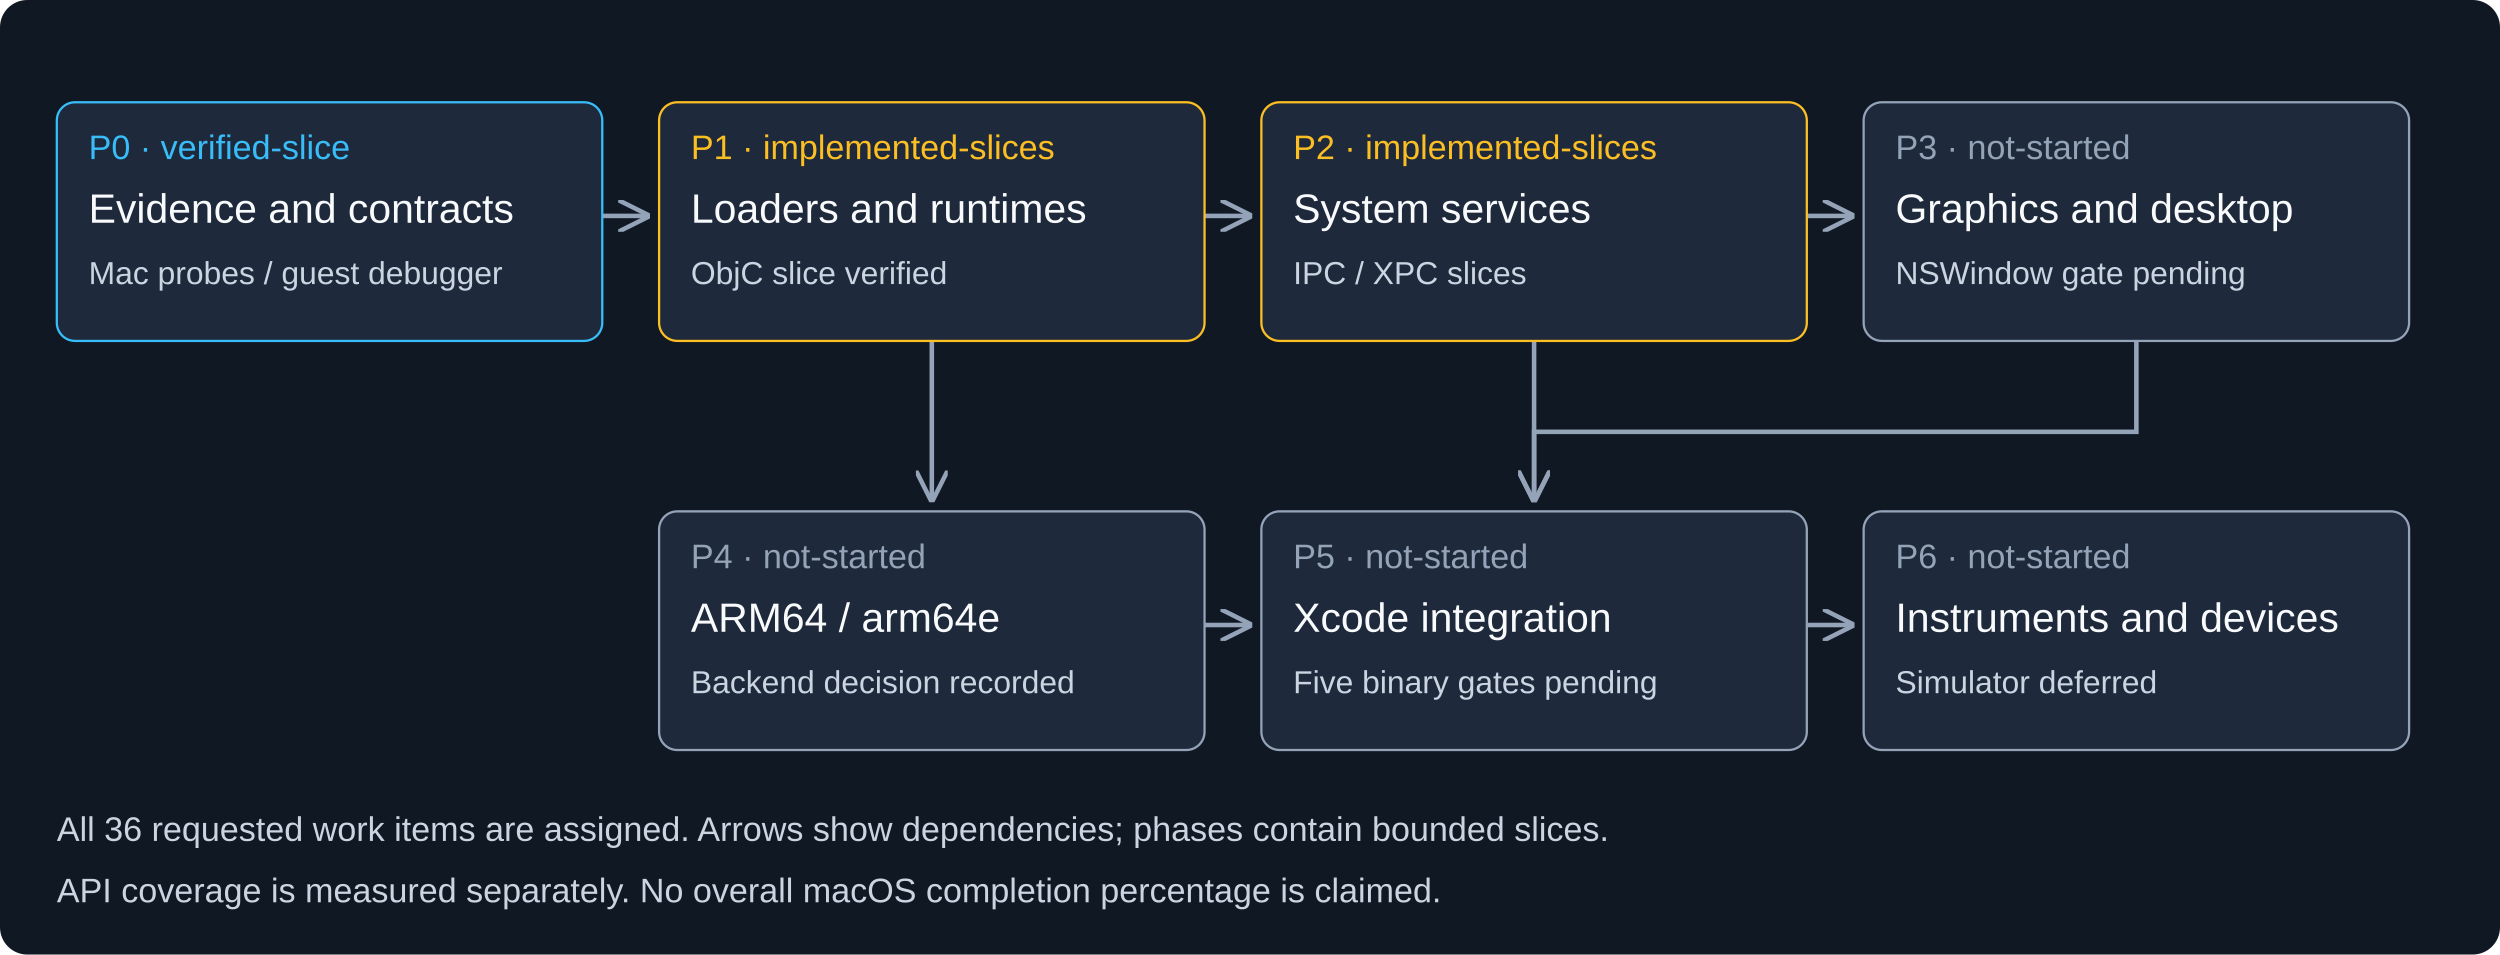
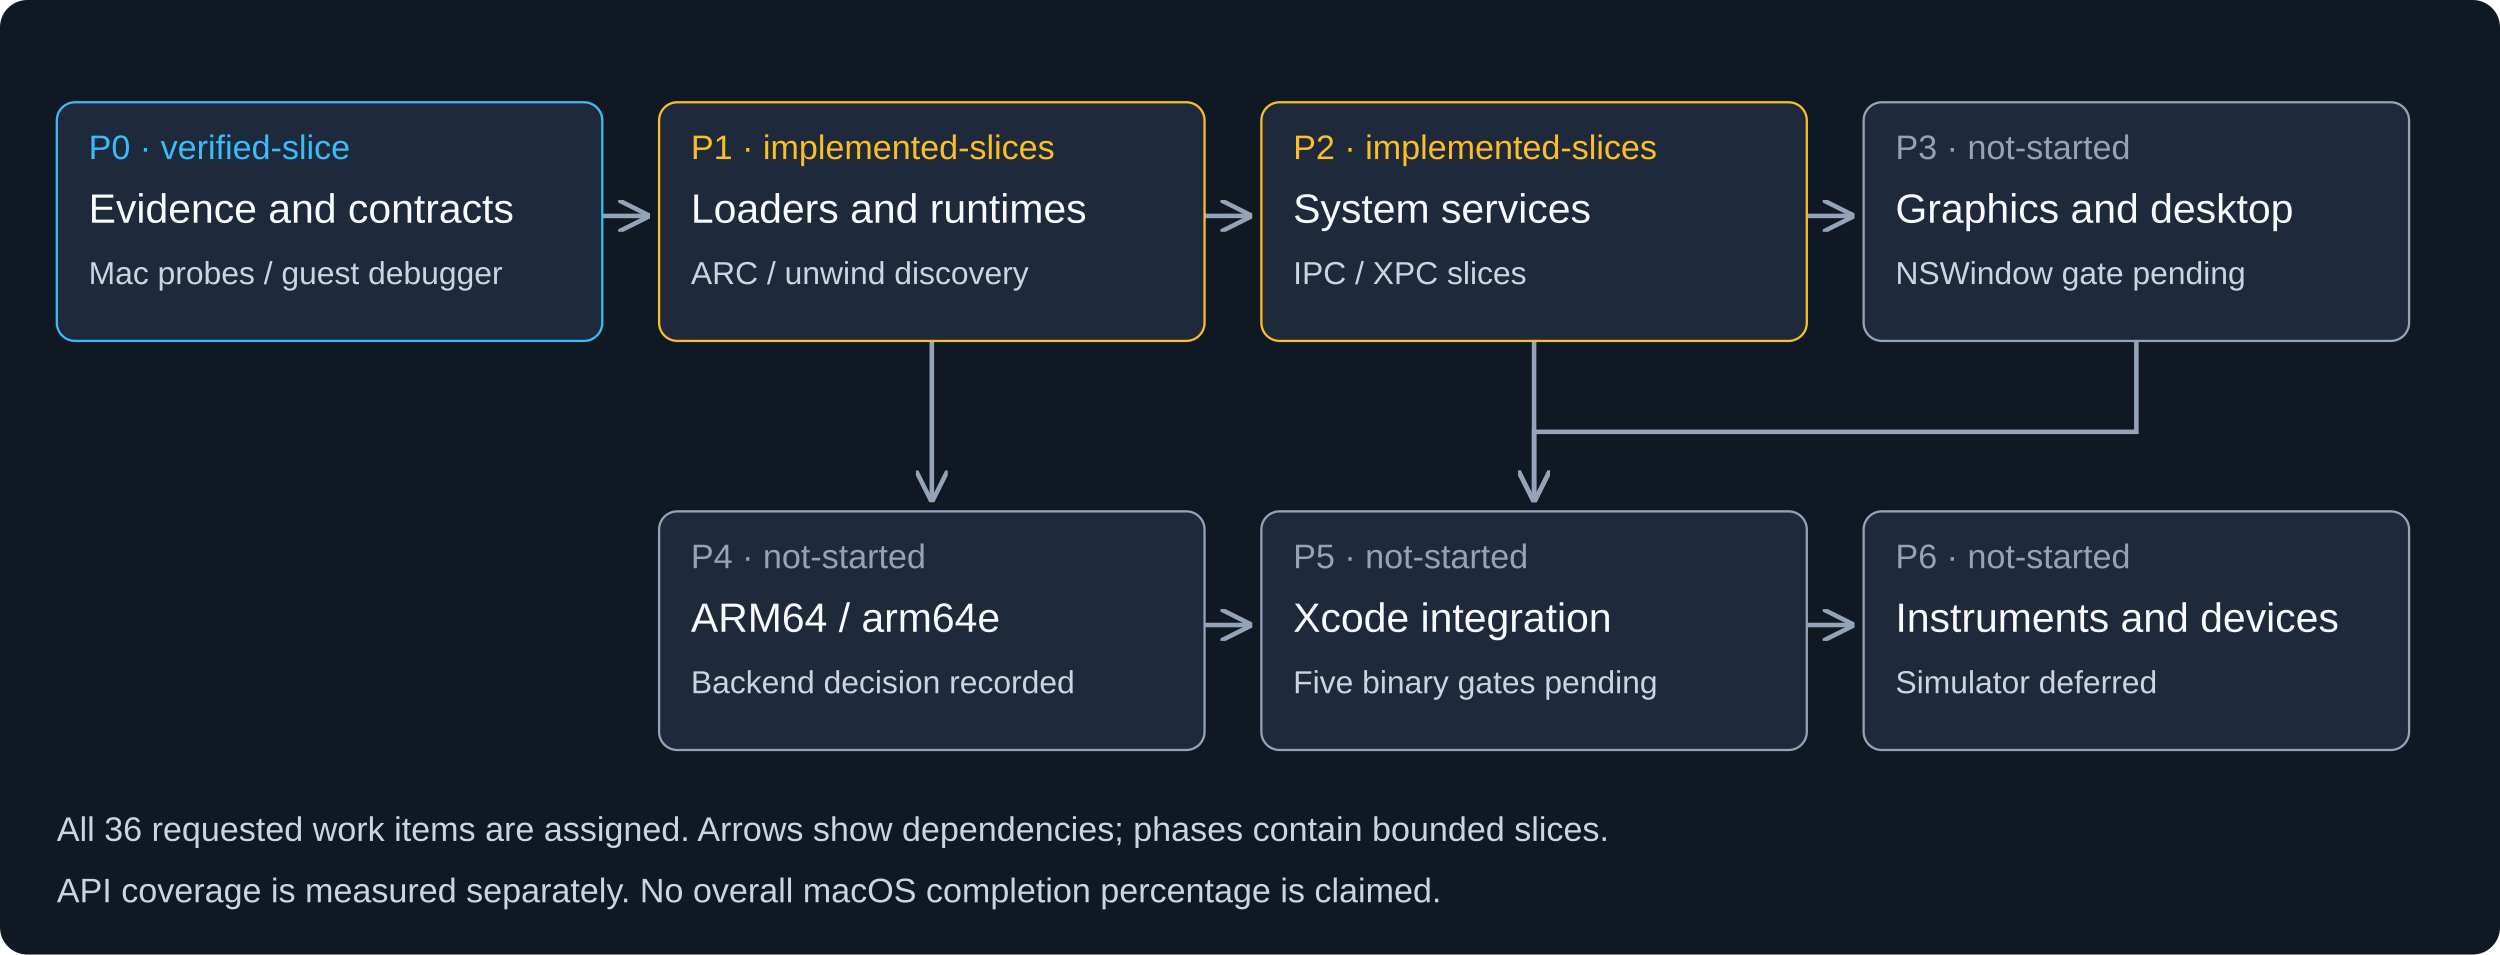
<svg xmlns="http://www.w3.org/2000/svg" width="1100" height="420" viewBox="0 0 1100 420" role="img" aria-labelledby="title desc">
  <rect width="1100" height="420" rx="12" fill="#101824" />
  <defs>
    <marker id="arrow" markerWidth="7" markerHeight="7" refX="6" refY="3.5" orient="auto">
      <path d="M0 0L7 3.5L0 7" fill="none" stroke="#94a3b8" />
    </marker>
  </defs>
  <path d="M265 95L284 95" fill="none" stroke="#94a3b8" stroke-width="2" marker-end="url(#arrow)" />
  <path d="M530 95L549 95" fill="none" stroke="#94a3b8" stroke-width="2" marker-end="url(#arrow)" />
  <path d="M795 95L814 95" fill="none" stroke="#94a3b8" stroke-width="2" marker-end="url(#arrow)" />
  <path d="M410 150L410 219" fill="none" stroke="#94a3b8" stroke-width="2" marker-end="url(#arrow)" />
  <path d="M675 150L675 219" fill="none" stroke="#94a3b8" stroke-width="2" marker-end="url(#arrow)" />
  <path d="M940 150L940 190L675 190L675 219" fill="none" stroke="#94a3b8" stroke-width="2" marker-end="url(#arrow)" />
  <path d="M530 275L549 275" fill="none" stroke="#94a3b8" stroke-width="2" marker-end="url(#arrow)" />
  <path d="M795 275L814 275" fill="none" stroke="#94a3b8" stroke-width="2" marker-end="url(#arrow)" />
  <rect x="25" y="45" width="240" height="105" rx="8" fill="#1e293b" stroke="#38bdf8" />
  <g font-family="Segoe UI,Arial,sans-serif">
    <text x="39" y="70" fill="#38bdf8" font-size="15">P0 · verified-slice</text>
    <text x="39" y="98" fill="#f8fafc" font-size="18">Evidence and contracts</text>
    <text x="39" y="125" fill="#cbd5e1" font-size="14">Mac probes / guest debugger</text>
  </g>
  <rect x="290" y="45" width="240" height="105" rx="8" fill="#1e293b" stroke="#fbbf24" />
  <g font-family="Segoe UI,Arial,sans-serif">
    <text x="304" y="70" fill="#fbbf24" font-size="15">P1 · implemented-slices</text>
    <text x="304" y="98" fill="#f8fafc" font-size="18">Loaders and runtimes</text>
-     <text x="304" y="125" fill="#cbd5e1" font-size="14">ObjC slice verified</text>
+     <text x="304" y="125" fill="#cbd5e1" font-size="14">ARC / unwind discovery</text>
  </g>
  <rect x="555" y="45" width="240" height="105" rx="8" fill="#1e293b" stroke="#fbbf24" />
  <g font-family="Segoe UI,Arial,sans-serif">
    <text x="569" y="70" fill="#fbbf24" font-size="15">P2 · implemented-slices</text>
    <text x="569" y="98" fill="#f8fafc" font-size="18">System services</text>
    <text x="569" y="125" fill="#cbd5e1" font-size="14">IPC / XPC slices</text>
  </g>
  <rect x="820" y="45" width="240" height="105" rx="8" fill="#1e293b" stroke="#94a3b8" />
  <g font-family="Segoe UI,Arial,sans-serif">
    <text x="834" y="70" fill="#94a3b8" font-size="15">P3 · not-started</text>
    <text x="834" y="98" fill="#f8fafc" font-size="18">Graphics and desktop</text>
    <text x="834" y="125" fill="#cbd5e1" font-size="14">NSWindow gate pending</text>
  </g>
  <rect x="290" y="225" width="240" height="105" rx="8" fill="#1e293b" stroke="#94a3b8" />
  <g font-family="Segoe UI,Arial,sans-serif">
    <text x="304" y="250" fill="#94a3b8" font-size="15">P4 · not-started</text>
    <text x="304" y="278" fill="#f8fafc" font-size="18">ARM64 / arm64e</text>
    <text x="304" y="305" fill="#cbd5e1" font-size="14">Backend decision recorded</text>
  </g>
  <rect x="555" y="225" width="240" height="105" rx="8" fill="#1e293b" stroke="#94a3b8" />
  <g font-family="Segoe UI,Arial,sans-serif">
    <text x="569" y="250" fill="#94a3b8" font-size="15">P5 · not-started</text>
    <text x="569" y="278" fill="#f8fafc" font-size="18">Xcode integration</text>
    <text x="569" y="305" fill="#cbd5e1" font-size="14">Five binary gates pending</text>
  </g>
  <rect x="820" y="225" width="240" height="105" rx="8" fill="#1e293b" stroke="#94a3b8" />
  <g font-family="Segoe UI,Arial,sans-serif">
    <text x="834" y="250" fill="#94a3b8" font-size="15">P6 · not-started</text>
    <text x="834" y="278" fill="#f8fafc" font-size="18">Instruments and devices</text>
    <text x="834" y="305" fill="#cbd5e1" font-size="14">Simulator deferred</text>
  </g>
  <g fill="#cbd5e1" font-family="Segoe UI,Arial,sans-serif" font-size="15">
    <text x="25" y="370">All 36 requested work items are assigned. Arrows show dependencies; phases contain bounded slices.</text>
    <text x="25" y="397">API coverage is measured separately. No overall macOS completion percentage is claimed.</text>
  </g>
</svg>
